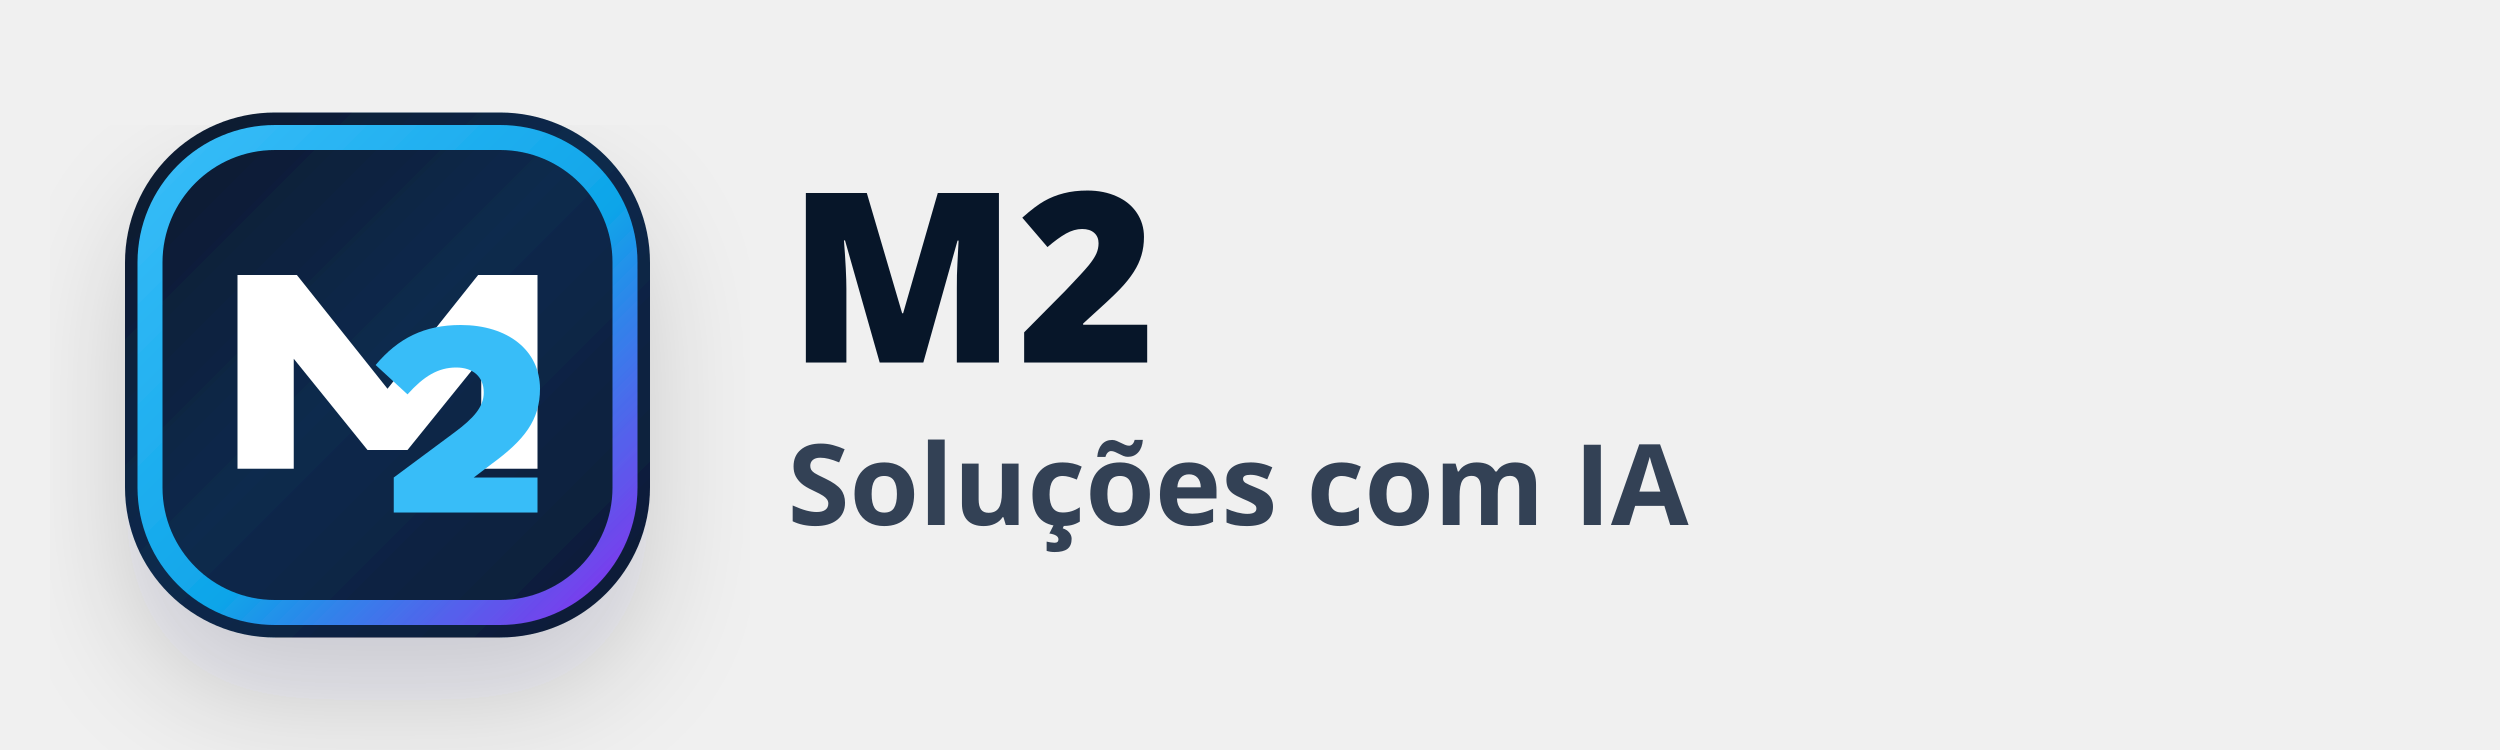
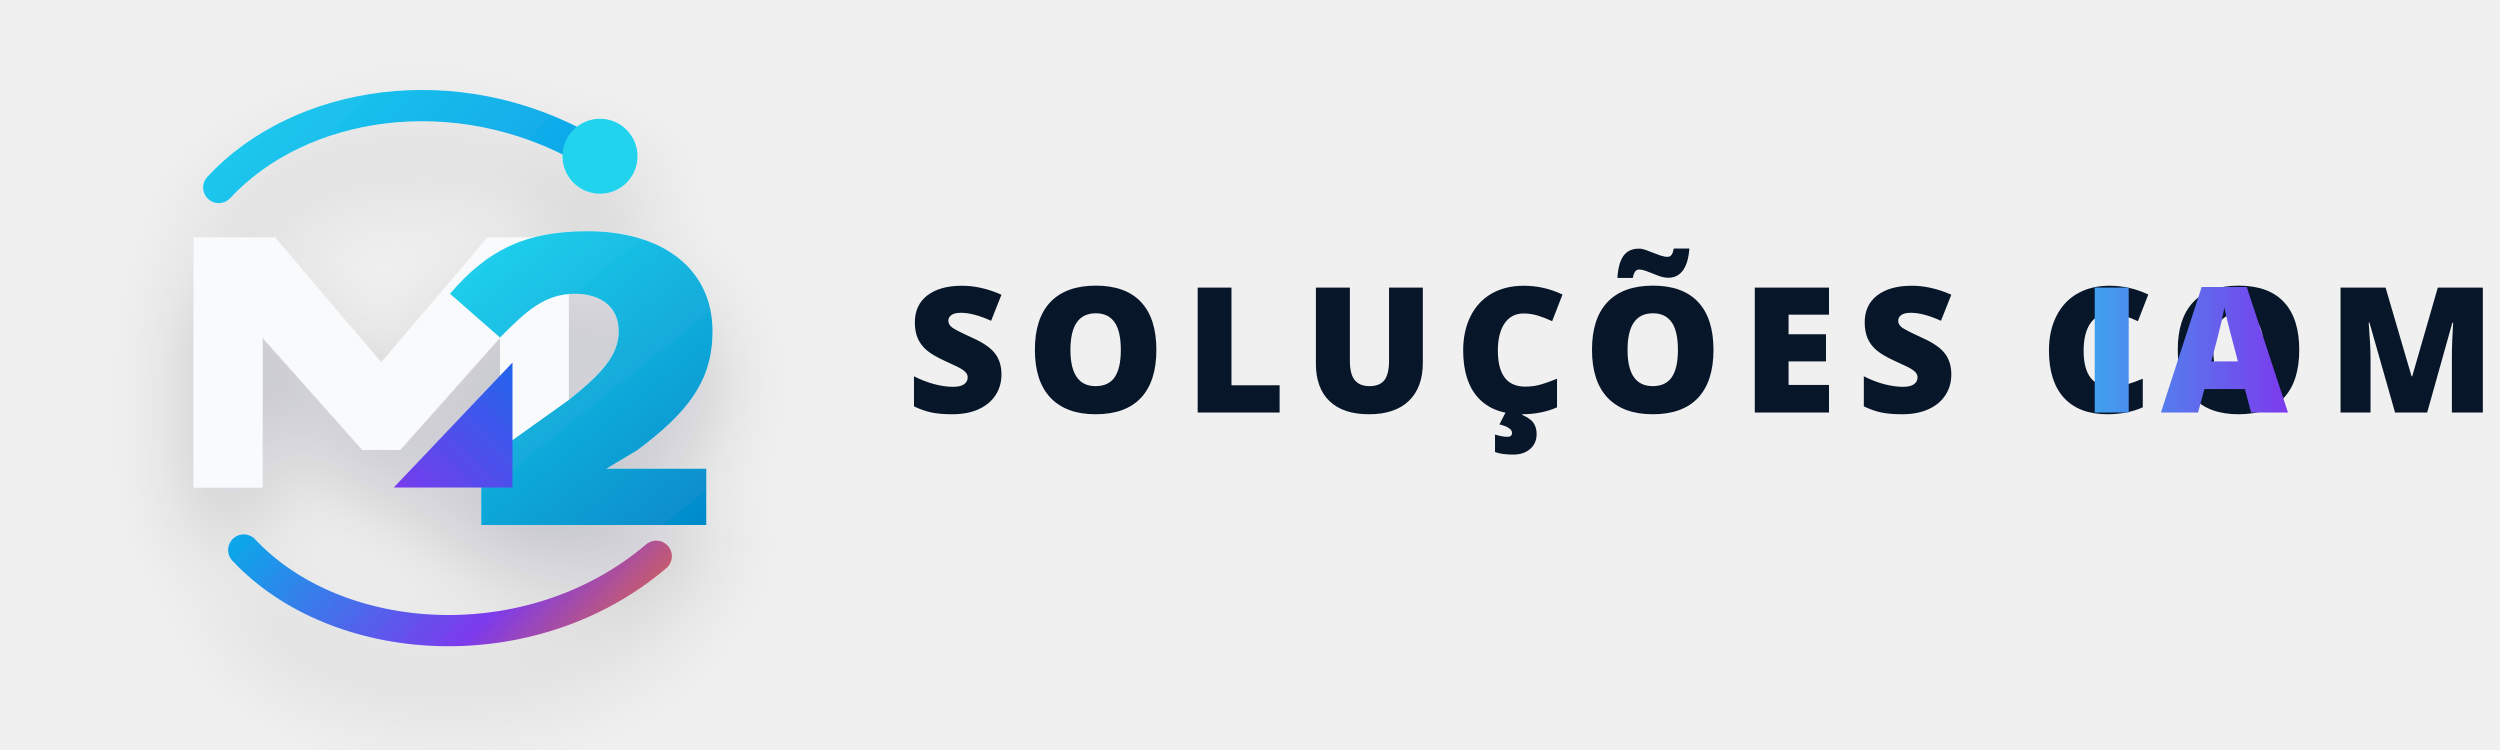
<svg xmlns="http://www.w3.org/2000/svg" width="400" height="120" viewBox="0 0 400 120" fill="none" role="img" aria-labelledby="title desc">
  <defs>
-     <linearGradient id="m2MarkBg" x1="18" y1="18" x2="102" y2="102" gradientUnits="userSpaceOnUse">
-       <stop stop-color="#071629" />
-       <stop offset="0.48" stop-color="#0B2A4D" />
-       <stop offset="1" stop-color="#101B35" />
+     <linearGradient id="orbit" x1="22" y1="18" x2="112" y2="102" gradientUnits="userSpaceOnUse">
+       <stop stop-color="#22D3EE" />
+       <stop offset="0.48" stop-color="#0EA5E9" />
+       <stop offset="0.78" stop-color="#7C3AED" />
+       <stop offset="1" stop-color="#F97316" />
    </linearGradient>
-     <linearGradient id="m2Accent" x1="24" y1="24" x2="96" y2="96" gradientUnits="userSpaceOnUse">
-       <stop stop-color="#38BDF8" />
-       <stop offset="0.58" stop-color="#0EA5E9" />
+     <linearGradient id="two" x1="78" y1="36" x2="118" y2="86" gradientUnits="userSpaceOnUse">
+       <stop stop-color="#22D3EE" />
+       <stop offset="1" stop-color="#0284C7" />
+     </linearGradient>
+     <linearGradient id="ia" x1="320" y1="72" x2="366" y2="72" gradientUnits="userSpaceOnUse">
+       <stop stop-color="#22D3EE" />
      <stop offset="1" stop-color="#7C3AED" />
    </linearGradient>
-     <filter id="softShadow" x="8" y="10" width="112" height="112" filterUnits="userSpaceOnUse" color-interpolation-filters="sRGB">
-       <feDropShadow dx="0" dy="10" stdDeviation="9" flood-color="#071629" flood-opacity="0.16" />
+     <linearGradient id="tri" x1="63" y1="80" x2="82" y2="60" gradientUnits="userSpaceOnUse">
+       <stop stop-color="#7C3AED" />
+       <stop offset="1" stop-color="#2563EB" />
+     </linearGradient>
+     <filter id="shadow" x="0" y="0" width="150" height="120" filterUnits="userSpaceOnUse" color-interpolation-filters="sRGB">
+       <feDropShadow dx="0" dy="8" stdDeviation="7" flood-color="#071629" flood-opacity="0.18" />
    </filter>
  </defs>
-   <g filter="url(#softShadow)">
-     <rect x="20" y="18" width="84" height="84" rx="24" fill="url(#m2MarkBg)" />
-     <rect x="24" y="22" width="76" height="76" rx="20" stroke="url(#m2Accent)" stroke-width="4" />
-     <path d="M38 75V44H47.5L62 62.2L76.5 44H86V75H77V57.4L65.2 72H58.8L47 57.4V75H38Z" fill="#FFFFFF" />
-     <path d="M86 82H63V76.4L72.7 69.2C75.8 66.9 77.4 65.1 77.4 62.8C77.4 60.3 75.7 58.8 73 58.8C70.1 58.8 67.8 60.2 65.2 63.1L60.1 58.4C63.7 54.1 67.9 52 73.7 52C81.3 52 86.4 56.1 86.4 62.2C86.4 67.2 83.9 70.4 78.7 74.2L75.8 76.4H86V82Z" fill="#38BDF8" />
+   <g filter="url(#shadow)">
+     <path d="M35 30C48 16 73 12 94 24" stroke="url(#orbit)" stroke-width="5" stroke-linecap="round" />
+     <path d="M39 88C54 104 85 106 105 89" stroke="url(#orbit)" stroke-width="5" stroke-linecap="round" />
+     <circle cx="96" cy="25" r="6" fill="#22D3EE" />
+     <path d="M31 78V38H44L61 58L78 38H91V78H80V54L64 72H58L42 54V78H31Z" fill="#F8FAFC" />
+     <path d="M113 84H77V74L91 64C96 60 99 57 99 53C99 49 96 47 92 47C87 47 84 50 80 54L72 47C78 40 84 37 94 37C106 37 114 43 114 53C114 61 110 66 102 72L97 75H113V84Z" fill="url(#two)" />
+     <path d="M63 78L82 58V78H63Z" fill="url(#tri)" />
  </g>
-   <text x="126" y="58" fill="#071629" font-family="Poppins, Open Sans, Arial, sans-serif" font-size="38" font-weight="800">M2</text>
-   <text x="126" y="84" fill="#334155" font-family="Poppins, Open Sans, Arial, sans-serif" font-size="18" font-weight="700">Soluções com IA</text>
+   <text x="145" y="66" fill="#071629" font-family="Poppins, Open Sans, Arial, sans-serif" font-size="28" font-weight="800" letter-spacing="3">SOLUÇÕES COM</text>
+   <text x="333" y="66" fill="url(#ia)" font-family="Poppins, Open Sans, Arial, sans-serif" font-size="28" font-weight="800" letter-spacing="3">IA</text>
</svg>
